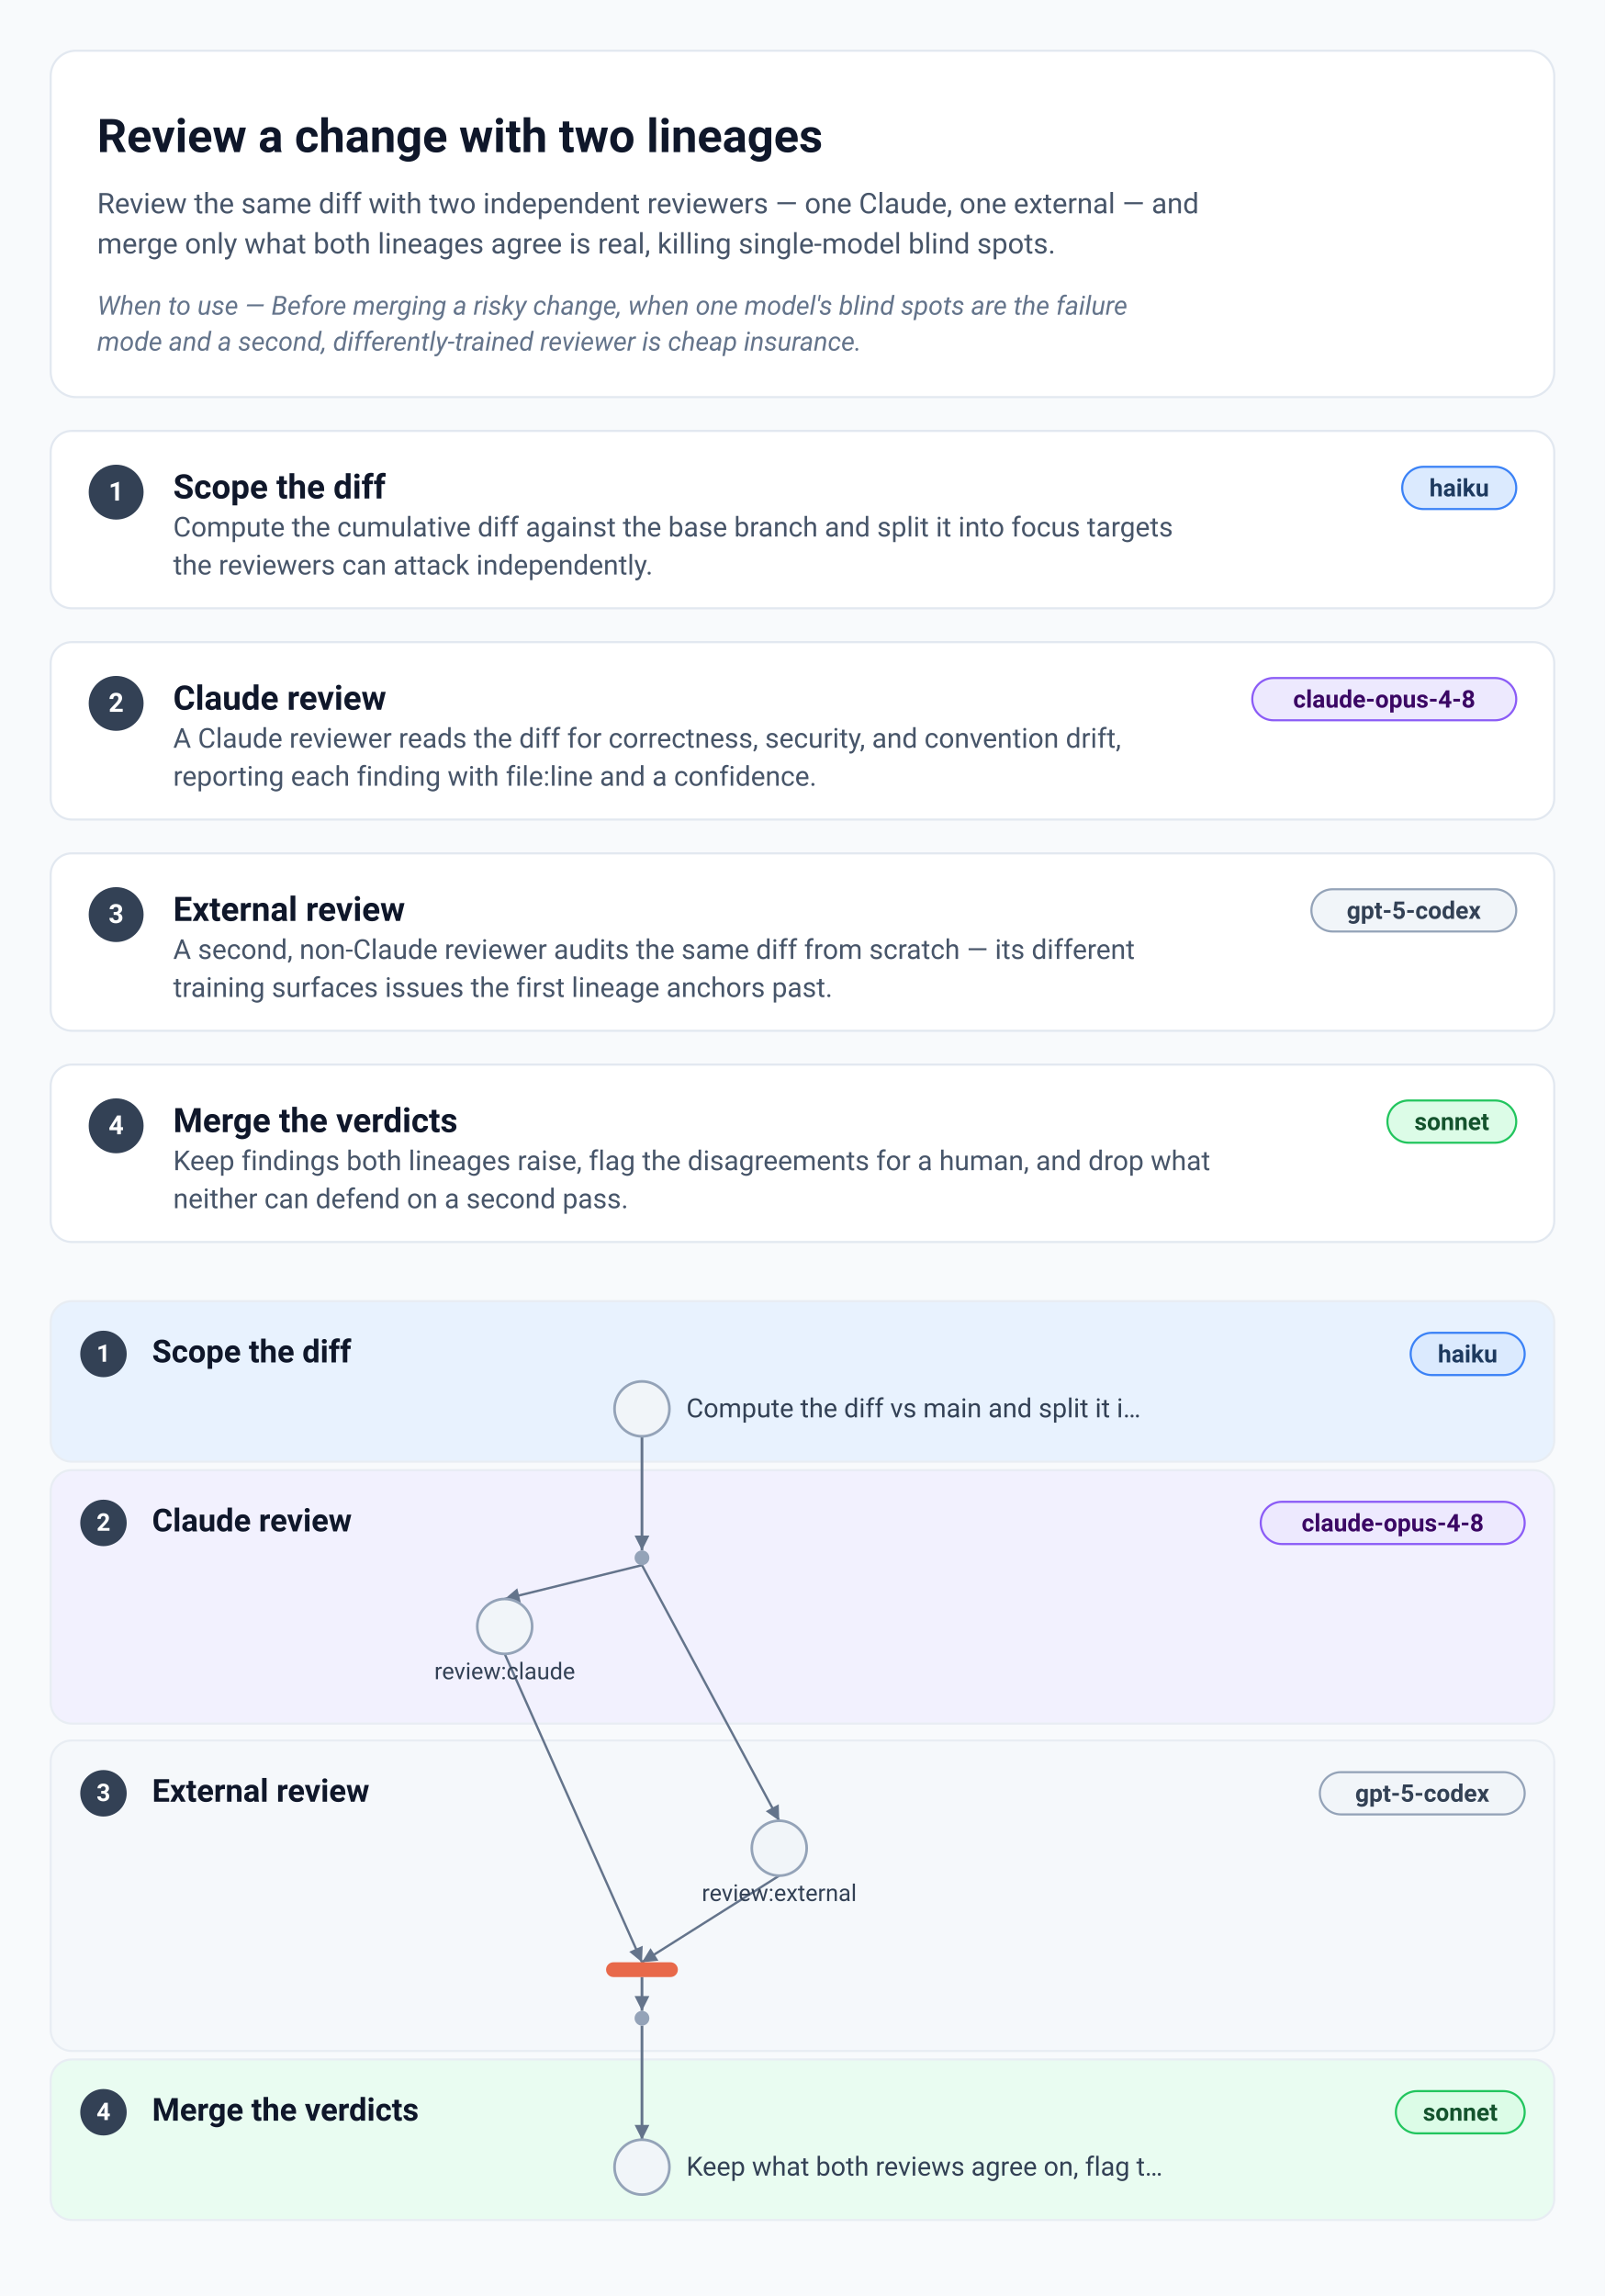
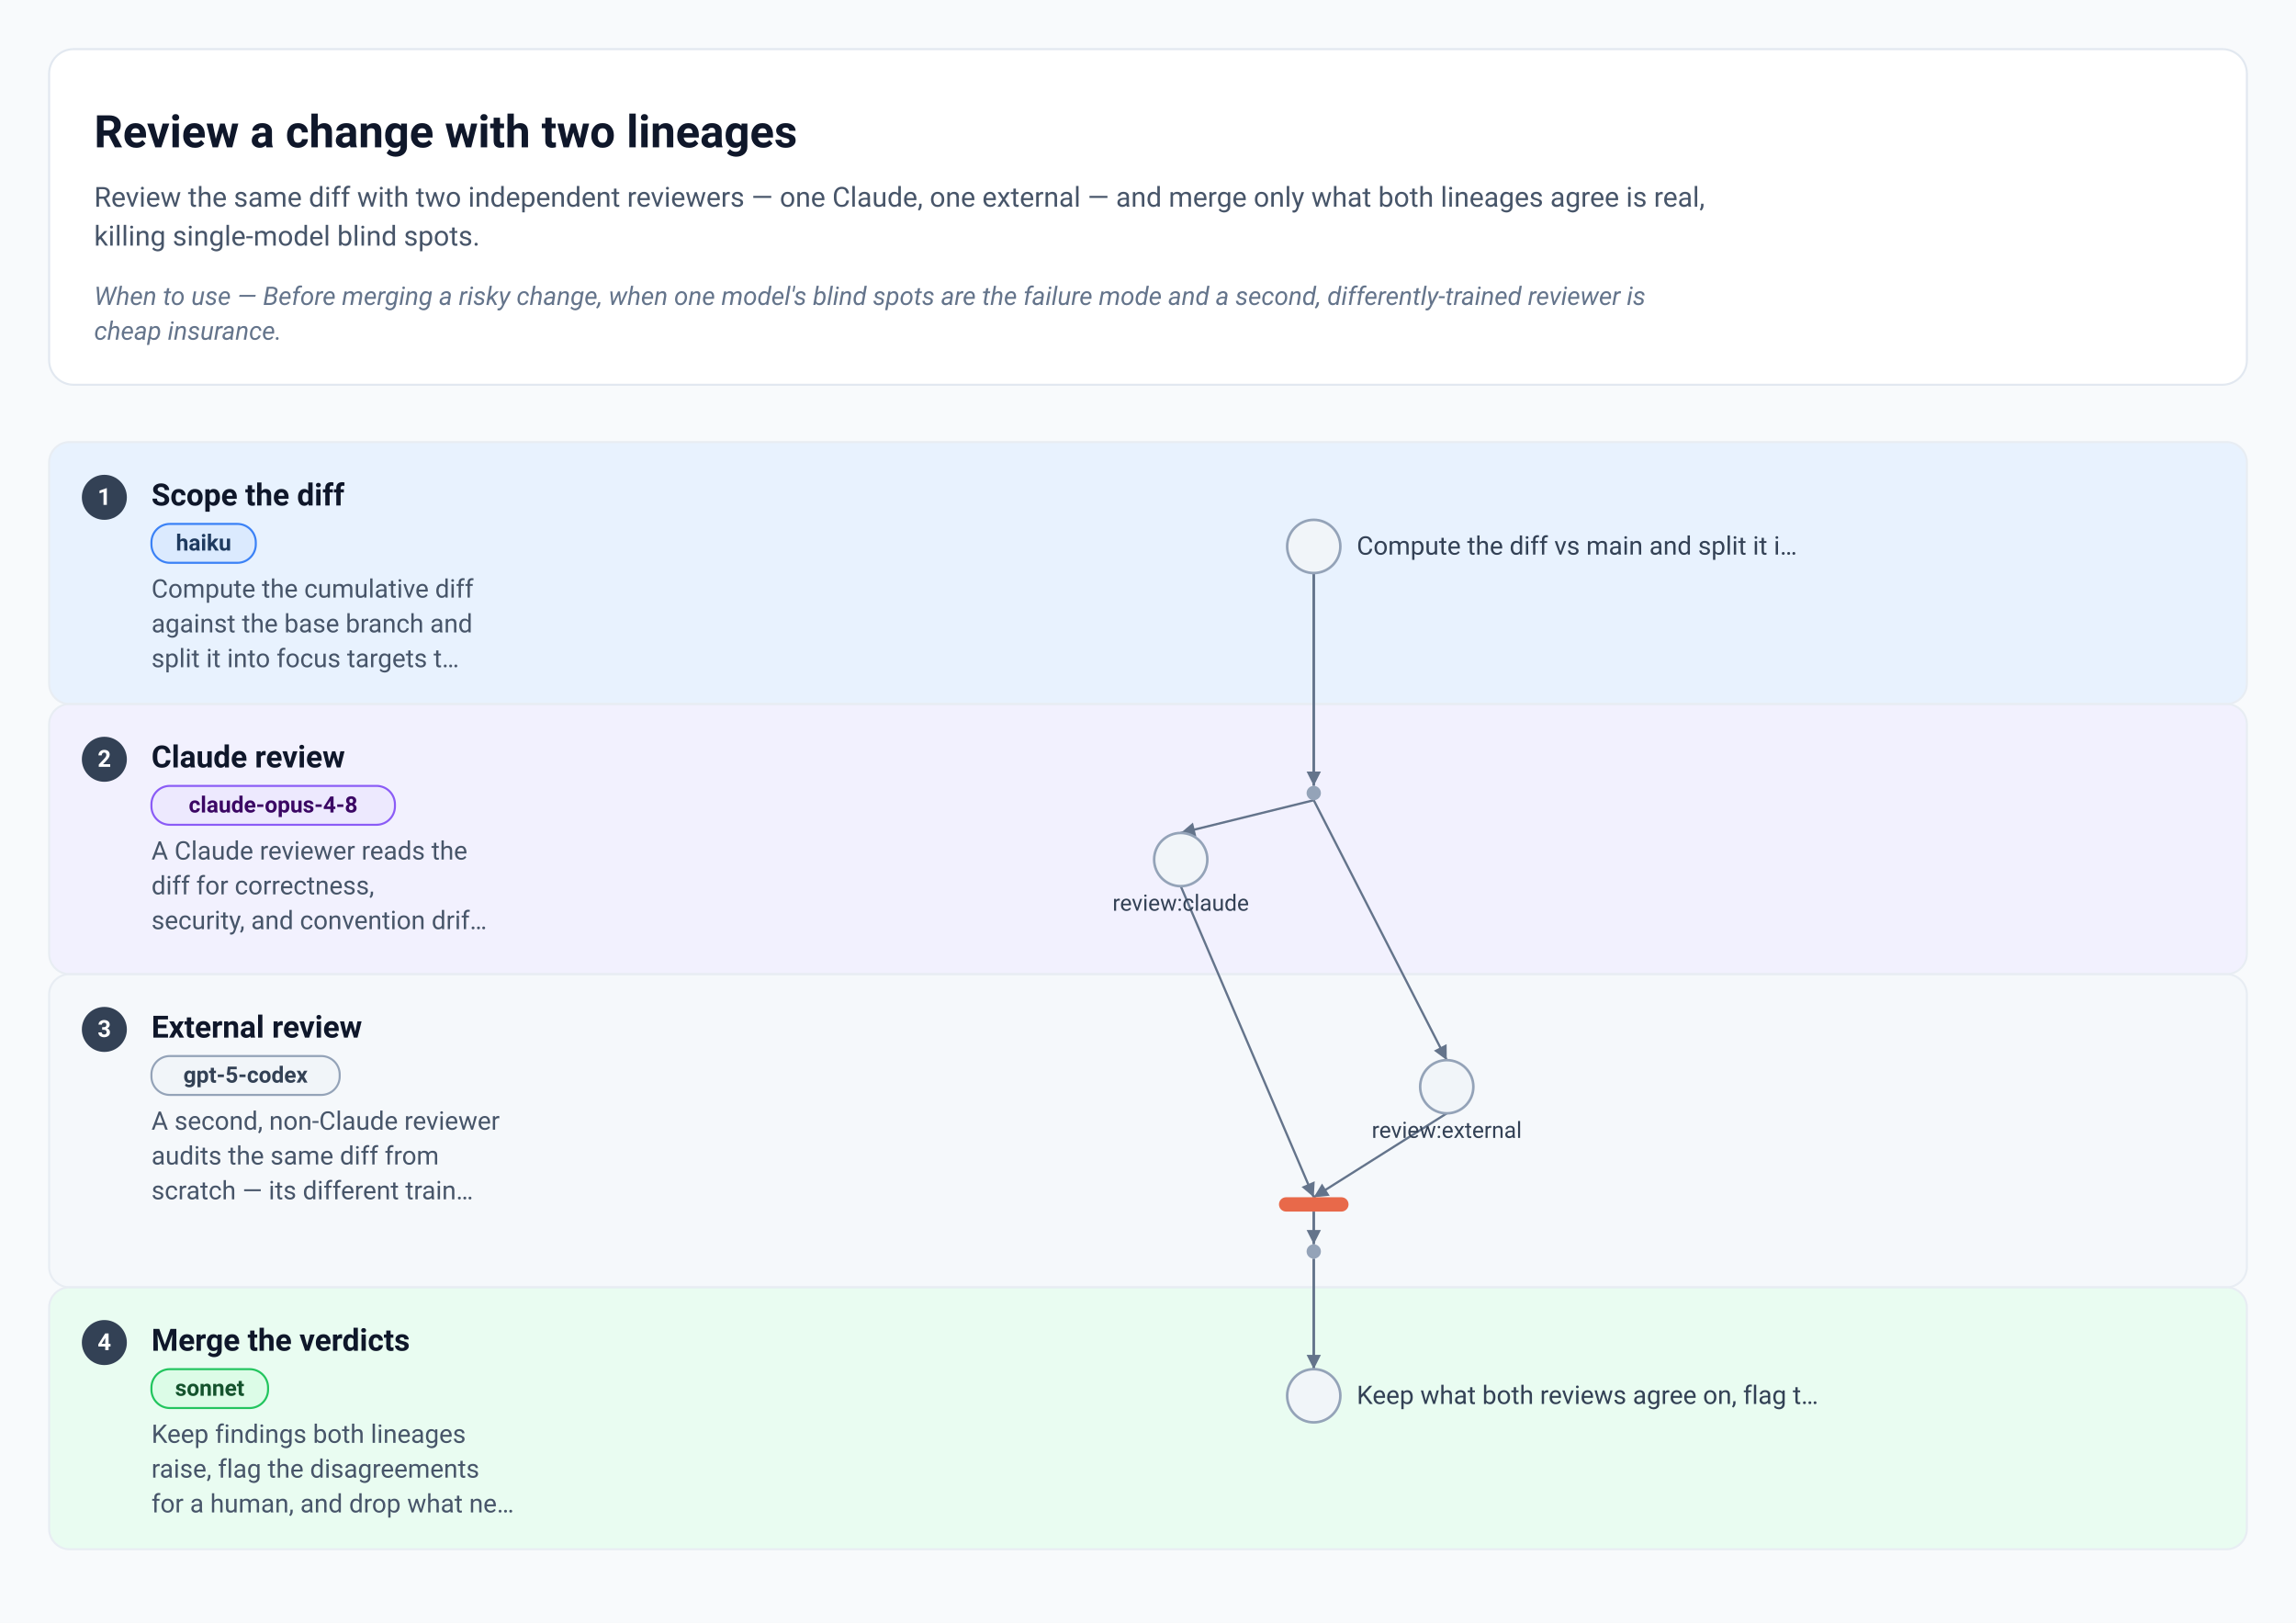
- <svg xmlns="http://www.w3.org/2000/svg" width="760" height="1087" viewBox="0 0 760 1087" font-family="-apple-system, BlinkMacSystemFont, 'Segoe UI', Roboto, Helvetica, Arial, sans-serif">
-   <rect width="760" height="1087" fill="#f8fafc" />
+ <svg xmlns="http://www.w3.org/2000/svg" width="1122" height="793" viewBox="0 0 1122 793" font-family="-apple-system, BlinkMacSystemFont, 'Segoe UI', Roboto, Helvetica, Arial, sans-serif">
+   <rect width="1122" height="793" fill="#f8fafc" />
  <g transform="translate(0 24)">
    <g class="header-card">
-       <rect x="24" y="0" width="712" height="164" rx="12" fill="#ffffff" stroke="#e2e8f0" stroke-width="1" />
+       <rect x="24" y="0" width="1074" height="164" rx="12" fill="#ffffff" stroke="#e2e8f0" stroke-width="1" />
      <text x="46" y="48" font-size="22" fill="#0f172a" font-weight="700">Review a change with two lineages</text>
-       <text x="46" y="77" font-size="13.5" fill="#475569">Review the same diff with two independent reviewers — one Claude, one external — and</text>
-       <text x="46" y="96" font-size="13.5" fill="#475569">merge only what both lineages agree is real, killing single-model blind spots.</text>
-       <text x="46" y="125" font-size="12.5" fill="#64748b" font-style="italic">When to use — Before merging a risky change, when one model's blind spots are the failure</text>
-       <text x="46" y="142" font-size="12.5" fill="#64748b" font-style="italic">mode and a second, differently-trained reviewer is cheap insurance.</text>
+       <text x="46" y="77" font-size="13.5" fill="#475569">Review the same diff with two independent reviewers — one Claude, one external — and merge only what both lineages agree is real,</text>
+       <text x="46" y="96" font-size="13.5" fill="#475569">killing single-model blind spots.</text>
+       <text x="46" y="125" font-size="12.5" fill="#64748b" font-style="italic">When to use — Before merging a risky change, when one model's blind spots are the failure mode and a second, differently-trained reviewer is</text>
+       <text x="46" y="142" font-size="12.5" fill="#64748b" font-style="italic">cheap insurance.</text>
    </g>
  </g>
  <g transform="translate(0 204)">
-     <g class="phase-card">
-       <rect x="24" y="0" width="712" height="84" rx="10" fill="#ffffff" stroke="#e2e8f0" stroke-width="1" />
-       <circle cx="55" cy="29" r="13" fill="#334155" />
-       <text x="55" y="33" font-size="12.5" fill="#ffffff" font-weight="700" text-anchor="middle">1</text>
-       <text x="82" y="32" font-size="16" fill="#0f172a" font-weight="700">Scope the diff</text>
-       <rect x="664" y="17" width="54" height="20" rx="10" fill="#dbeafe" stroke="#3b82f6" stroke-width="1" />
-       <text x="691" y="31" font-size="11.5" fill="#1e3a5f" font-weight="600" text-anchor="middle">haiku</text>
-       <text x="82" y="50" font-size="13" fill="#475569">Compute the cumulative diff against the base branch and split it into focus targets</text>
-       <text x="82" y="68" font-size="13" fill="#475569">the reviewers can attack independently.</text>
+     <rect class="swimlane" x="24" y="12" width="1074" height="128" rx="10" fill="#dbeafe" fill-opacity="0.55" stroke="#e8edf3" stroke-width="1" />
+     <rect class="swimlane" x="24" y="140" width="1074" height="132" rx="10" fill="#ede9fe" fill-opacity="0.55" stroke="#e8edf3" stroke-width="1" />
+     <rect class="swimlane" x="24" y="272" width="1074" height="153" rx="10" fill="#f1f5f9" fill-opacity="0.55" stroke="#e8edf3" stroke-width="1" />
+     <rect class="swimlane" x="24" y="425" width="1074" height="128" rx="10" fill="#dcfce7" fill-opacity="0.55" stroke="#e8edf3" stroke-width="1" />
+     <g transform="translate(0 12)">
+       <g class="lane-label">
+         <circle cx="51" cy="27" r="11" fill="#334155" />
+         <text x="51" y="30.7" font-size="11.5" fill="#ffffff" font-weight="700" text-anchor="middle">1</text>
+         <text x="74" y="31" font-size="15" fill="#0f172a" font-weight="700">Scope the diff</text>
+         <rect x="74" y="40" width="51" height="19" rx="9" fill="#dbeafe" stroke="#3b82f6" stroke-width="1" />
+         <text x="99.5" y="53" font-size="11" fill="#1e3a5f" font-weight="600" text-anchor="middle">haiku</text>
+         <text x="74" y="76" font-size="12.5" fill="#475569">Compute the cumulative diff</text>
+         <text x="74" y="93" font-size="12.5" fill="#475569">against the base branch and</text>
+         <text x="74" y="110" font-size="12.5" fill="#475569">split it into focus targets t…</text>
+       </g>
    </g>
-   </g>
-   <g transform="translate(0 304)">
-     <g class="phase-card">
-       <rect x="24" y="0" width="712" height="84" rx="10" fill="#ffffff" stroke="#e2e8f0" stroke-width="1" />
-       <circle cx="55" cy="29" r="13" fill="#334155" />
-       <text x="55" y="33" font-size="12.5" fill="#ffffff" font-weight="700" text-anchor="middle">2</text>
-       <text x="82" y="32" font-size="16" fill="#0f172a" font-weight="700">Claude review</text>
-       <rect x="593" y="17" width="125" height="20" rx="10" fill="#ede9fe" stroke="#8b5cf6" stroke-width="1" />
-       <text x="655.5" y="31" font-size="11.5" fill="#3b0764" font-weight="600" text-anchor="middle">claude-opus-4-8</text>
-       <text x="82" y="50" font-size="13" fill="#475569">A Claude reviewer reads the diff for correctness, security, and convention drift,</text>
-       <text x="82" y="68" font-size="13" fill="#475569">reporting each finding with file:line and a confidence.</text>
+     <g transform="translate(0 140)">
+       <g class="lane-label">
+         <circle cx="51" cy="27" r="11" fill="#334155" />
+         <text x="51" y="30.7" font-size="11.5" fill="#ffffff" font-weight="700" text-anchor="middle">2</text>
+         <text x="74" y="31" font-size="15" fill="#0f172a" font-weight="700">Claude review</text>
+         <rect x="74" y="40" width="119" height="19" rx="9" fill="#ede9fe" stroke="#8b5cf6" stroke-width="1" />
+         <text x="133.5" y="53" font-size="11" fill="#3b0764" font-weight="600" text-anchor="middle">claude-opus-4-8</text>
+         <text x="74" y="76" font-size="12.5" fill="#475569">A Claude reviewer reads the</text>
+         <text x="74" y="93" font-size="12.5" fill="#475569">diff for correctness,</text>
+         <text x="74" y="110" font-size="12.5" fill="#475569">security, and convention drif…</text>
+       </g>
    </g>
-   </g>
-   <g transform="translate(0 404)">
-     <g class="phase-card">
-       <rect x="24" y="0" width="712" height="84" rx="10" fill="#ffffff" stroke="#e2e8f0" stroke-width="1" />
-       <circle cx="55" cy="29" r="13" fill="#334155" />
-       <text x="55" y="33" font-size="12.5" fill="#ffffff" font-weight="700" text-anchor="middle">3</text>
-       <text x="82" y="32" font-size="16" fill="#0f172a" font-weight="700">External review</text>
-       <rect x="621" y="17" width="97" height="20" rx="10" fill="#f1f5f9" stroke="#94a3b8" stroke-width="1" />
-       <text x="669.5" y="31" font-size="11.5" fill="#334155" font-weight="600" text-anchor="middle">gpt-5-codex</text>
-       <text x="82" y="50" font-size="13" fill="#475569">A second, non-Claude reviewer audits the same diff from scratch — its different</text>
-       <text x="82" y="68" font-size="13" fill="#475569">training surfaces issues the first lineage anchors past.</text>
+     <g transform="translate(0 272)">
+       <g class="lane-label">
+         <circle cx="51" cy="27" r="11" fill="#334155" />
+         <text x="51" y="30.7" font-size="11.5" fill="#ffffff" font-weight="700" text-anchor="middle">3</text>
+         <text x="74" y="31" font-size="15" fill="#0f172a" font-weight="700">External review</text>
+         <rect x="74" y="40" width="92" height="19" rx="9" fill="#f1f5f9" stroke="#94a3b8" stroke-width="1" />
+         <text x="120" y="53" font-size="11" fill="#334155" font-weight="600" text-anchor="middle">gpt-5-codex</text>
+         <text x="74" y="76" font-size="12.5" fill="#475569">A second, non-Claude reviewer</text>
+         <text x="74" y="93" font-size="12.5" fill="#475569">audits the same diff from</text>
+         <text x="74" y="110" font-size="12.5" fill="#475569">scratch — its different train…</text>
+       </g>
    </g>
-   </g>
-   <g transform="translate(0 504)">
-     <g class="phase-card">
-       <rect x="24" y="0" width="712" height="84" rx="10" fill="#ffffff" stroke="#e2e8f0" stroke-width="1" />
-       <circle cx="55" cy="29" r="13" fill="#334155" />
-       <text x="55" y="33" font-size="12.5" fill="#ffffff" font-weight="700" text-anchor="middle">4</text>
-       <text x="82" y="32" font-size="16" fill="#0f172a" font-weight="700">Merge the verdicts</text>
-       <rect x="657" y="17" width="61" height="20" rx="10" fill="#dcfce7" stroke="#22c55e" stroke-width="1" />
-       <text x="687.5" y="31" font-size="11.5" fill="#14532d" font-weight="600" text-anchor="middle">sonnet</text>
-       <text x="82" y="50" font-size="13" fill="#475569">Keep findings both lineages raise, flag the disagreements for a human, and drop what</text>
-       <text x="82" y="68" font-size="13" fill="#475569">neither can defend on a second pass.</text>
+     <g transform="translate(0 425)">
+       <g class="lane-label">
+         <circle cx="51" cy="27" r="11" fill="#334155" />
+         <text x="51" y="30.7" font-size="11.5" fill="#ffffff" font-weight="700" text-anchor="middle">4</text>
+         <text x="74" y="31" font-size="15" fill="#0f172a" font-weight="700">Merge the verdicts</text>
+         <rect x="74" y="40" width="57" height="19" rx="9" fill="#dcfce7" stroke="#22c55e" stroke-width="1" />
+         <text x="102.5" y="53" font-size="11" fill="#14532d" font-weight="600" text-anchor="middle">sonnet</text>
+         <text x="74" y="76" font-size="12.5" fill="#475569">Keep findings both lineages</text>
+         <text x="74" y="93" font-size="12.5" fill="#475569">raise, flag the disagreements</text>
+         <text x="74" y="110" font-size="12.5" fill="#475569">for a human, and drop what ne…</text>
+       </g>
    </g>
-   </g>
-   <g class="topology" transform="translate(0 604)">
-     <rect class="swimlane" x="24" y="12" width="712" height="76" rx="10" fill="#dbeafe" fill-opacity="0.55" stroke="#e8edf3" stroke-width="1" />
-     <rect class="swimlane" x="24" y="92" width="712" height="120" rx="10" fill="#ede9fe" fill-opacity="0.55" stroke="#e8edf3" stroke-width="1" />
-     <rect class="swimlane" x="24" y="220" width="712" height="147" rx="10" fill="#f1f5f9" fill-opacity="0.55" stroke="#e8edf3" stroke-width="1" />
-     <rect class="swimlane" x="24" y="371" width="712" height="76" rx="10" fill="#dcfce7" fill-opacity="0.55" stroke="#e8edf3" stroke-width="1" />
-     <g class="edge">
-       <path d="M 304 137 L 239 153" fill="none" stroke="#64748b" stroke-width="1.1" />
-       <polygon points="239,153 244.96,147.93 246.63,154.73" fill="#64748b" />
-     </g>
-     <g class="edge">
-       <path d="M 304 137 L 369 258" fill="none" stroke="#64748b" stroke-width="1.1" />
-       <polygon points="369,258 362.6,253.49 368.77,250.18" fill="#64748b" />
-     </g>
-     <g class="edge">
-       <path d="M 239 179 L 304 325" fill="none" stroke="#64748b" stroke-width="1.1" />
-       <polygon points="304,325 297.96,320.03 304.35,317.18" fill="#64748b" />
-     </g>
-     <g class="edge">
-       <path d="M 369 284 L 304 325" fill="none" stroke="#64748b" stroke-width="1.1" />
-       <polygon points="304,325 308.05,318.31 311.79,324.23" fill="#64748b" />
-     </g>
-     <g class="edge">
-       <path d="M 304 332 L 304 348" fill="none" stroke="#64748b" stroke-width="1.3" />
-       <polygon points="304,348 300.5,341 307.5,341" fill="#64748b" />
-     </g>
-     <g class="edge">
-       <path d="M 304 76 L 304 130" fill="none" stroke="#64748b" stroke-width="1.3" />
-       <polygon points="304,130 300.5,123 307.5,123" fill="#64748b" />
-     </g>
-     <g class="edge">
-       <path d="M 304 355 L 304 409" fill="none" stroke="#64748b" stroke-width="1.3" />
-       <polygon points="304,409 300.5,402 307.5,402" fill="#64748b" />
-     </g>
-     <g class="agent-node">
-       <circle cx="304" cy="63" r="13" fill="#f1f5f9" stroke="#94a3b8" stroke-width="1.25" />
-       <text x="325" y="67" font-size="12.5" fill="#334155">Compute the diff vs main and split it i…</text>
-     </g>
-     <circle class="hub" cx="304" cy="133.5" r="3.5" fill="#94a3b8" />
-     <g class="agent-node">
-       <circle cx="239" cy="166" r="13" fill="#f1f5f9" stroke="#94a3b8" stroke-width="1.25" />
-       <text x="239" y="191" font-size="11" fill="#334155" text-anchor="middle">review:claude</text>
-     </g>
-     <g class="agent-node">
-       <circle cx="369" cy="271" r="13" fill="#f1f5f9" stroke="#94a3b8" stroke-width="1.25" />
-       <text x="369" y="296" font-size="11" fill="#334155" text-anchor="middle">review:external</text>
-     </g>
-     <rect class="barrier" x="287" y="325" width="34" height="7" rx="3.5" fill="#e8694a" />
-     <circle class="hub" cx="304" cy="351.5" r="3.5" fill="#94a3b8" />
-     <g class="agent-node">
-       <circle cx="304" cy="422" r="13" fill="#f1f5f9" stroke="#94a3b8" stroke-width="1.25" />
-       <text x="325" y="426" font-size="12.5" fill="#334155">Keep what both reviews agree on, flag t…</text>
-     </g>
-     <g class="lane-chrome">
-       <circle cx="49" cy="37" r="11" fill="#334155" />
-       <text x="49" y="40.7" font-size="11.5" fill="#ffffff" font-weight="700" text-anchor="middle">1</text>
-       <text x="72" y="41" font-size="15" fill="#0f172a" font-weight="700">Scope the diff</text>
-       <rect x="668" y="27" width="54" height="20" rx="10" fill="#dbeafe" stroke="#3b82f6" stroke-width="1" />
-       <text x="695" y="41" font-size="11.5" fill="#1e3a5f" font-weight="600" text-anchor="middle">haiku</text>
-     </g>
-     <g class="lane-chrome">
-       <circle cx="49" cy="117" r="11" fill="#334155" />
-       <text x="49" y="120.7" font-size="11.5" fill="#ffffff" font-weight="700" text-anchor="middle">2</text>
-       <text x="72" y="121" font-size="15" fill="#0f172a" font-weight="700">Claude review</text>
-       <rect x="597" y="107" width="125" height="20" rx="10" fill="#ede9fe" stroke="#8b5cf6" stroke-width="1" />
-       <text x="659.5" y="121" font-size="11.5" fill="#3b0764" font-weight="600" text-anchor="middle">claude-opus-4-8</text>
-     </g>
-     <g class="lane-chrome">
-       <circle cx="49" cy="245" r="11" fill="#334155" />
-       <text x="49" y="248.7" font-size="11.5" fill="#ffffff" font-weight="700" text-anchor="middle">3</text>
-       <text x="72" y="249" font-size="15" fill="#0f172a" font-weight="700">External review</text>
-       <rect x="625" y="235" width="97" height="20" rx="10" fill="#f1f5f9" stroke="#94a3b8" stroke-width="1" />
-       <text x="673.5" y="249" font-size="11.5" fill="#334155" font-weight="600" text-anchor="middle">gpt-5-codex</text>
-     </g>
-     <g class="lane-chrome">
-       <circle cx="49" cy="396" r="11" fill="#334155" />
-       <text x="49" y="399.7" font-size="11.5" fill="#ffffff" font-weight="700" text-anchor="middle">4</text>
-       <text x="72" y="400" font-size="15" fill="#0f172a" font-weight="700">Merge the verdicts</text>
-       <rect x="661" y="386" width="61" height="20" rx="10" fill="#dcfce7" stroke="#22c55e" stroke-width="1" />
-       <text x="691.5" y="400" font-size="11.5" fill="#14532d" font-weight="600" text-anchor="middle">sonnet</text>
+     <g class="topology" transform="translate(338 0)">
+       <g class="edge">
+         <path d="M 304 187 L 239 203" fill="none" stroke="#64748b" stroke-width="1.1" />
+         <polygon points="239,203 244.96,197.93 246.63,204.73" fill="#64748b" />
+       </g>
+       <g class="edge">
+         <path d="M 304 187 L 369 314" fill="none" stroke="#64748b" stroke-width="1.1" />
+         <polygon points="369,314 362.7,309.36 368.93,306.17" fill="#64748b" />
+       </g>
+       <g class="edge">
+         <path d="M 239 229 L 304 381" fill="none" stroke="#64748b" stroke-width="1.1" />
+         <polygon points="304,381 298.03,375.94 304.47,373.19" fill="#64748b" />
+       </g>
+       <g class="edge">
+         <path d="M 369 340 L 304 381" fill="none" stroke="#64748b" stroke-width="1.1" />
+         <polygon points="304,381 308.05,374.31 311.79,380.23" fill="#64748b" />
+       </g>
+       <g class="edge">
+         <path d="M 304 388 L 304 404" fill="none" stroke="#64748b" stroke-width="1.3" />
+         <polygon points="304,404 300.5,397 307.5,397" fill="#64748b" />
+       </g>
+       <g class="edge">
+         <path d="M 304 76 L 304 180" fill="none" stroke="#64748b" stroke-width="1.3" />
+         <polygon points="304,180 300.5,173 307.5,173" fill="#64748b" />
+       </g>
+       <g class="edge">
+         <path d="M 304 411 L 304 465" fill="none" stroke="#64748b" stroke-width="1.3" />
+         <polygon points="304,465 300.5,458 307.5,458" fill="#64748b" />
+       </g>
+       <g class="agent-node">
+         <circle cx="304" cy="63" r="13" fill="#f1f5f9" stroke="#94a3b8" stroke-width="1.25" />
+         <text x="325" y="67" font-size="12.5" fill="#334155">Compute the diff vs main and split it i…</text>
+       </g>
+       <circle class="hub" cx="304" cy="183.5" r="3.5" fill="#94a3b8" />
+       <g class="agent-node">
+         <circle cx="239" cy="216" r="13" fill="#f1f5f9" stroke="#94a3b8" stroke-width="1.25" />
+         <text x="239" y="241" font-size="11" fill="#334155" text-anchor="middle">review:claude</text>
+       </g>
+       <g class="agent-node">
+         <circle cx="369" cy="327" r="13" fill="#f1f5f9" stroke="#94a3b8" stroke-width="1.25" />
+         <text x="369" y="352" font-size="11" fill="#334155" text-anchor="middle">review:external</text>
+       </g>
+       <rect class="barrier" x="287" y="381" width="34" height="7" rx="3.5" fill="#e8694a" />
+       <circle class="hub" cx="304" cy="407.5" r="3.5" fill="#94a3b8" />
+       <g class="agent-node">
+         <circle cx="304" cy="478" r="13" fill="#f1f5f9" stroke="#94a3b8" stroke-width="1.25" />
+         <text x="325" y="482" font-size="12.5" fill="#334155">Keep what both reviews agree on, flag t…</text>
+       </g>
    </g>
  </g>
</svg>
